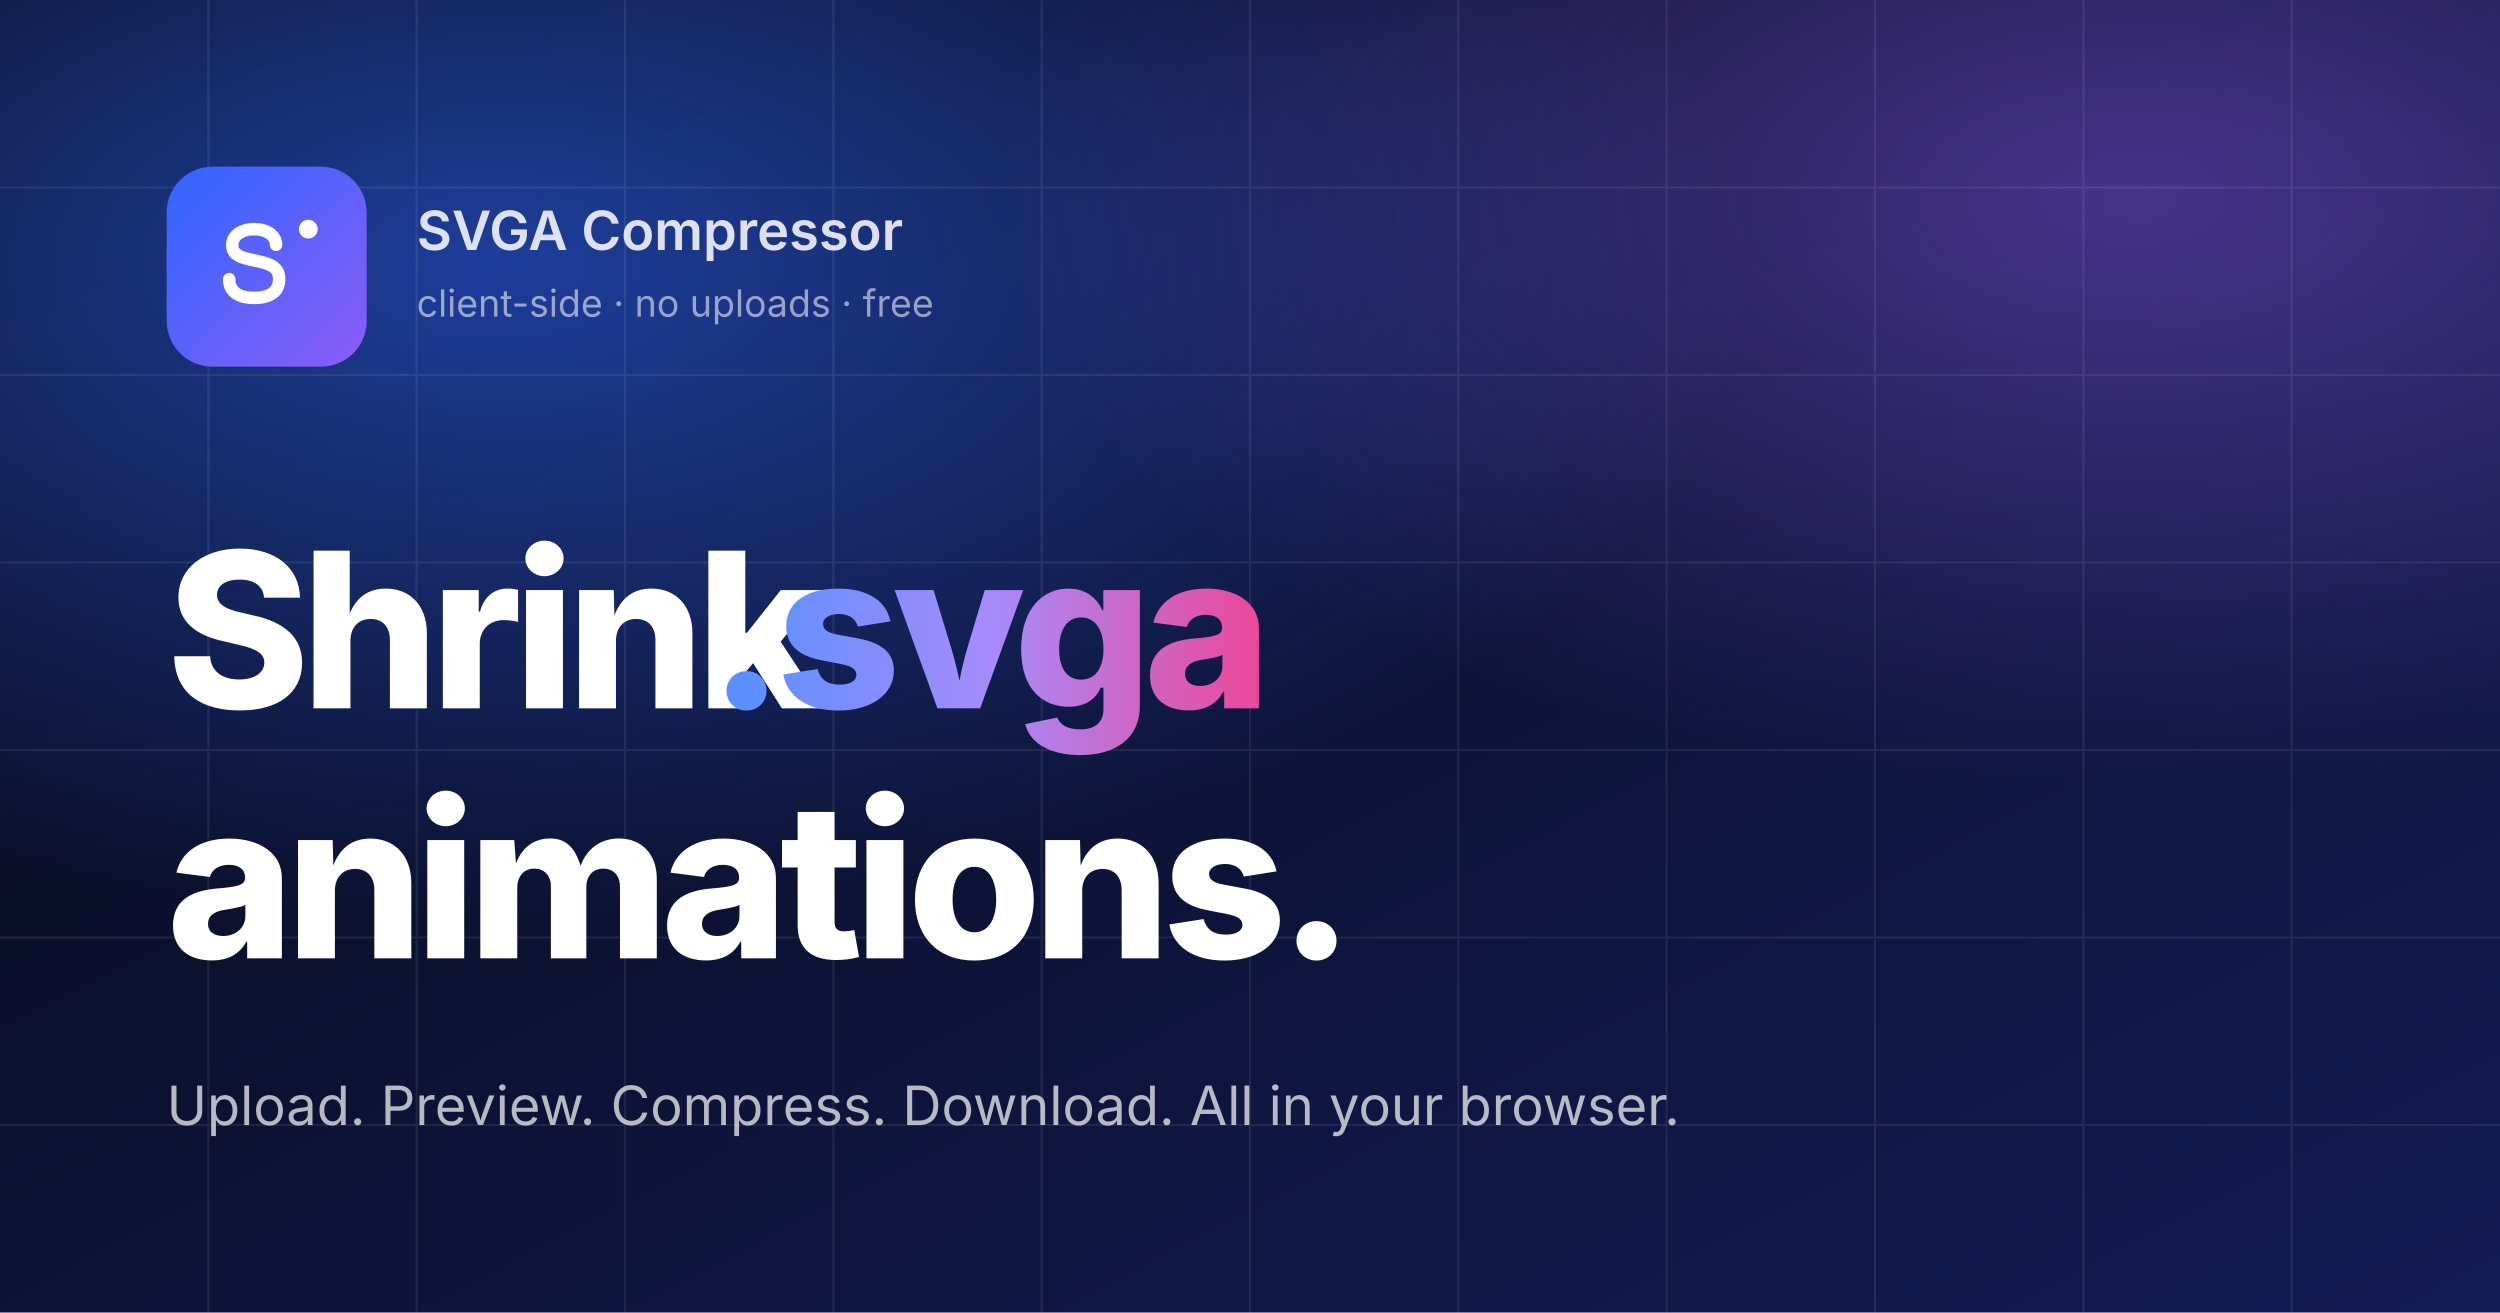
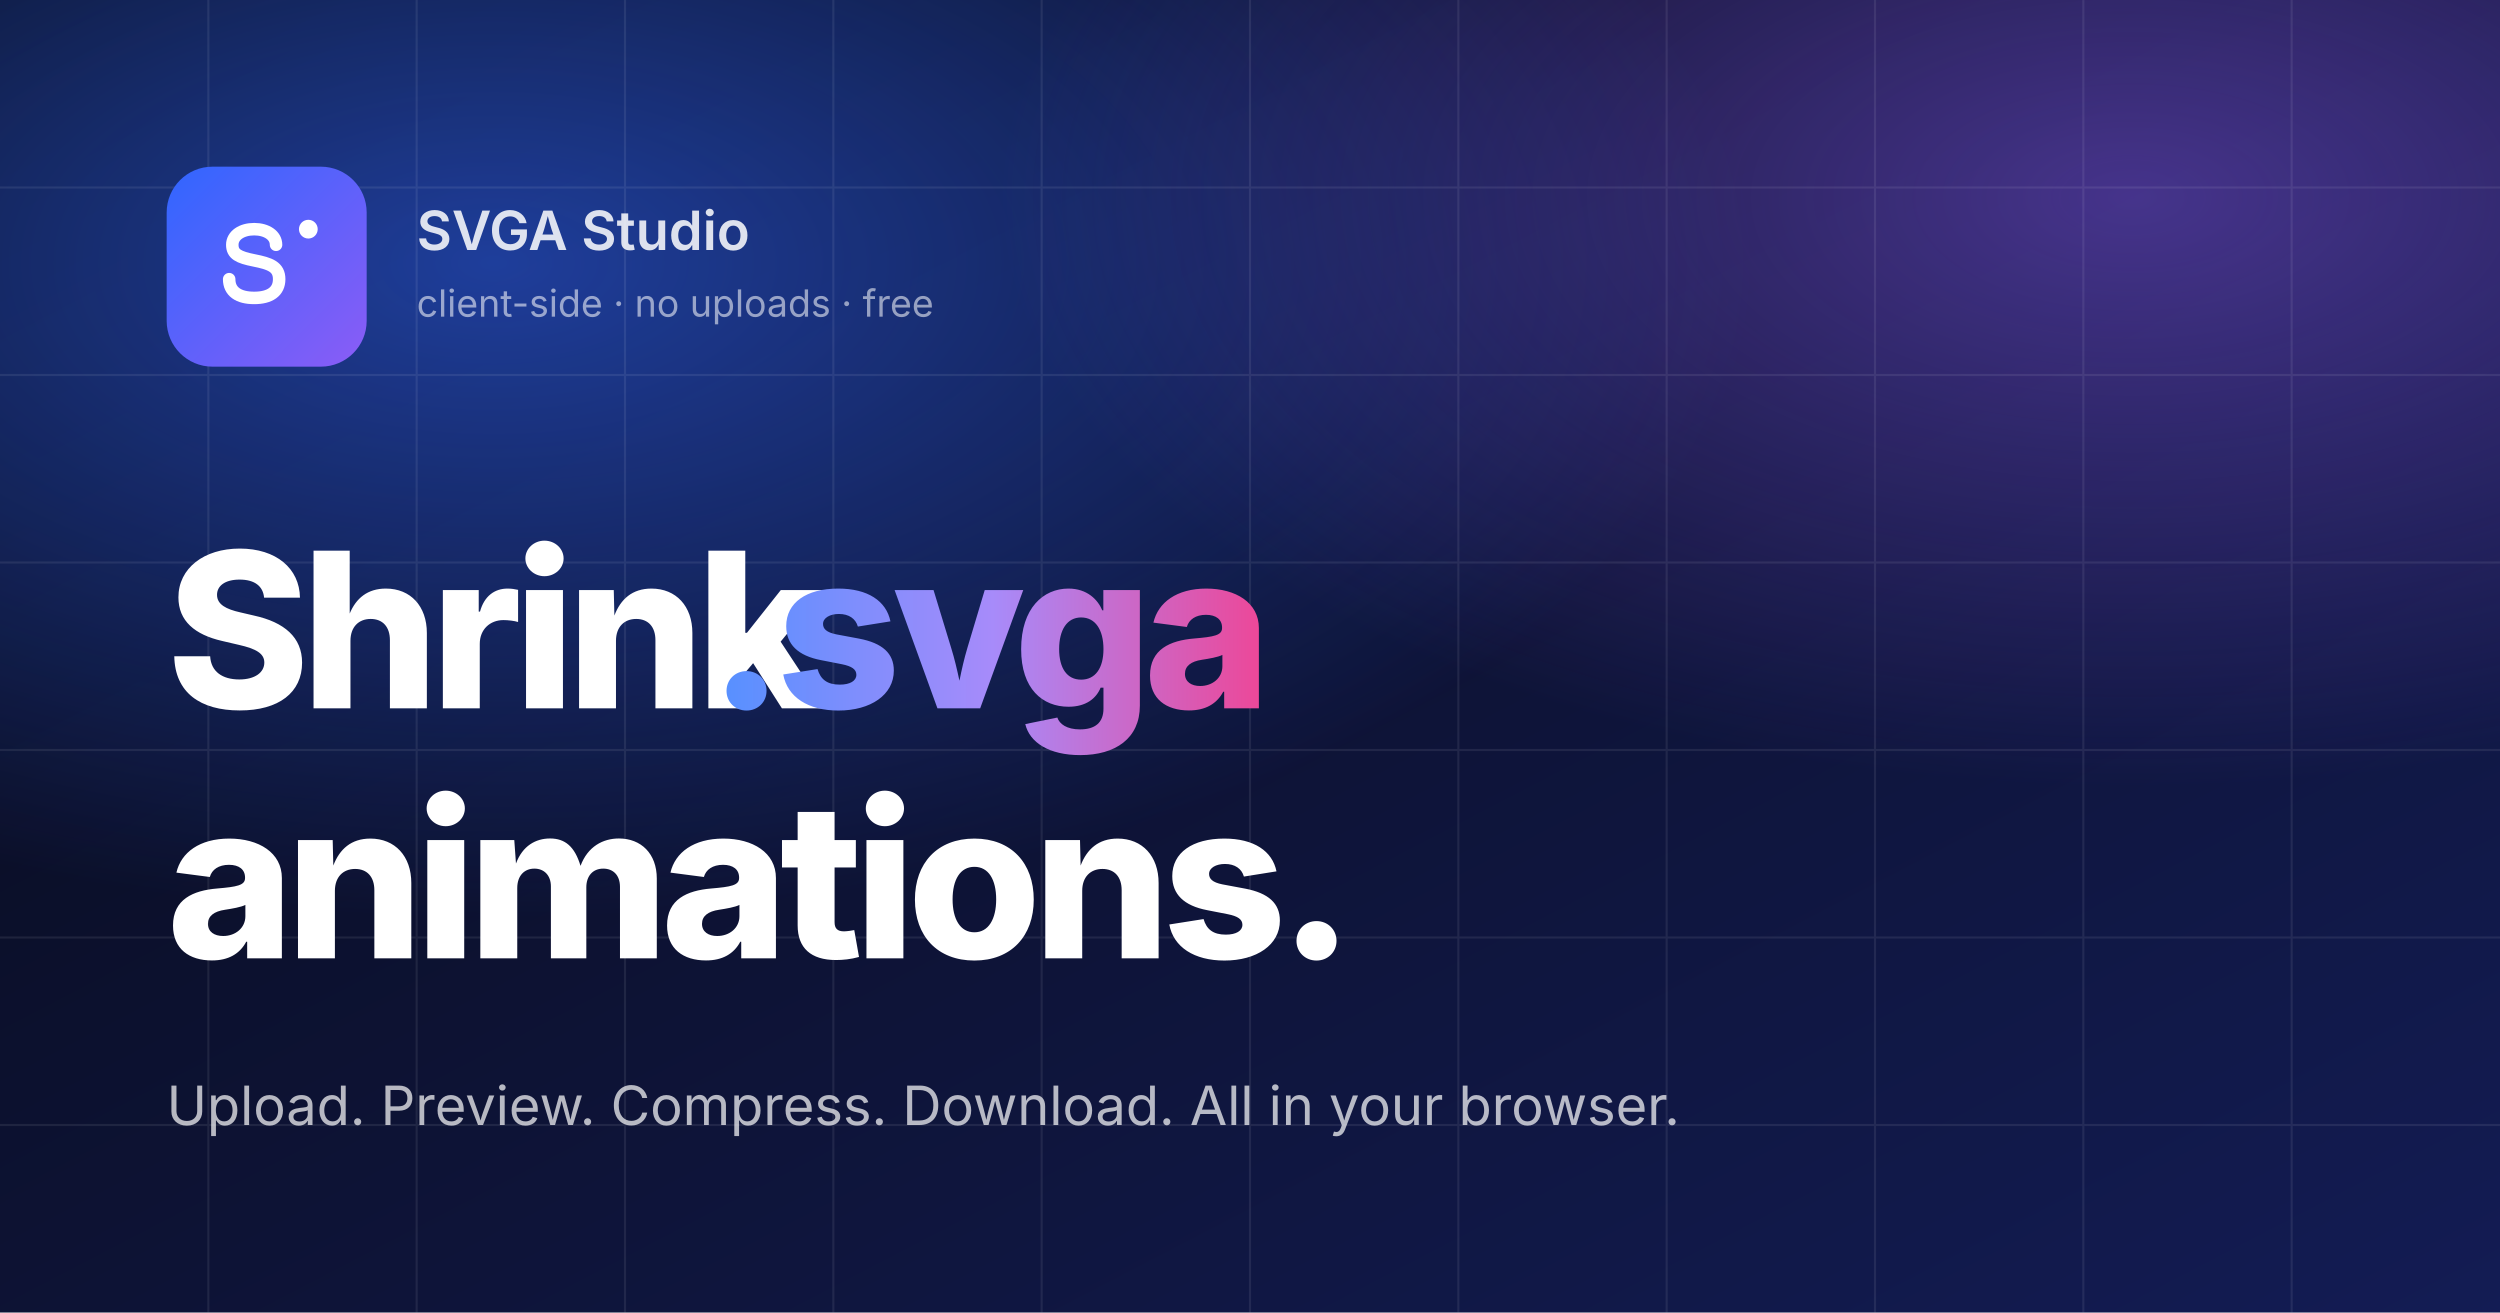
<svg xmlns="http://www.w3.org/2000/svg" width="1200" height="630" viewBox="0 0 1200 630">
  <defs>
    <linearGradient id="bg" x1="0" y1="0" x2="1" y2="1">
      <stop offset="0%" stop-color="#070914" />
      <stop offset="100%" stop-color="#131c54" />
    </linearGradient>
    <radialGradient id="glow1" cx="20%" cy="20%" r="50%">
      <stop offset="0%" stop-color="#3066ff" stop-opacity="0.55" />
      <stop offset="100%" stop-color="#3066ff" stop-opacity="0" />
    </radialGradient>
    <radialGradient id="glow2" cx="85%" cy="15%" r="45%">
      <stop offset="0%" stop-color="#8b5cf6" stop-opacity="0.45" />
      <stop offset="100%" stop-color="#8b5cf6" stop-opacity="0" />
    </radialGradient>
    <linearGradient id="logo" x1="0" y1="0" x2="1" y2="1">
      <stop offset="0%" stop-color="#3066ff" />
      <stop offset="100%" stop-color="#8b5cf6" />
    </linearGradient>
    <linearGradient id="textGrad" x1="0" y1="0" x2="1" y2="0">
      <stop offset="0%" stop-color="#5890ff" />
      <stop offset="50%" stop-color="#a78bfa" />
      <stop offset="100%" stop-color="#ec4899" />
    </linearGradient>
  </defs>
  <rect width="1200" height="630" fill="url(#bg)" />
  <rect width="1200" height="630" fill="url(#glow1)" />
  <rect width="1200" height="630" fill="url(#glow2)" />
  <g opacity="0.08" stroke="white" stroke-width="1">
    <path d="M0 90 H1200 M0 180 H1200 M0 270 H1200 M0 360 H1200 M0 450 H1200 M0 540 H1200" />
    <path d="M100 0 V630 M200 0 V630 M300 0 V630 M400 0 V630 M500 0 V630 M600 0 V630 M700 0 V630 M800 0 V630 M900 0 V630 M1000 0 V630 M1100 0 V630" />
  </g>
  <g transform="translate(80, 80)">
    <rect width="96" height="96" rx="22" fill="url(#logo)" />
    <g transform="translate(48, 48)">
      <path d="M-18 6c0 6 4.5 9 12 9s12-3 12-9-4.5-7.5-12-9c-7.5-1.5-10.5-3-10.5-7.5 0-4.5 4.5-7.5 10.5-7.5s10.5 3 10.5 7.5" fill="none" stroke="white" stroke-width="6" stroke-linecap="round" />
      <circle cx="20" cy="-18" r="4.5" fill="white" />
    </g>
  </g>
  <text x="200" y="120" font-family="ui-sans-serif, system-ui, -apple-system, BlinkMacSystemFont, sans-serif" font-size="26" font-weight="600" fill="white" opacity="0.85">
-     SVGA Compressor
+     SVGA Studio
  </text>
  <text x="200" y="152" font-family="ui-sans-serif, system-ui, -apple-system, BlinkMacSystemFont, sans-serif" font-size="18" font-weight="400" fill="white" opacity="0.55">
    client-side · no uploads · free
  </text>
  <text x="80" y="340" font-family="ui-sans-serif, system-ui, -apple-system, BlinkMacSystemFont, sans-serif" font-size="104" font-weight="800" fill="white" letter-spacing="-4">
    Shrink
  </text>
  <text x="340" y="340" font-family="ui-sans-serif, system-ui, -apple-system, BlinkMacSystemFont, sans-serif" font-size="104" font-weight="800" fill="url(#textGrad)" letter-spacing="-4">
    .svga
  </text>
  <text x="80" y="460" font-family="ui-sans-serif, system-ui, -apple-system, BlinkMacSystemFont, sans-serif" font-size="104" font-weight="800" fill="white" letter-spacing="-4">
    animations.
  </text>
  <text x="80" y="540" font-family="ui-sans-serif, system-ui, -apple-system, BlinkMacSystemFont, sans-serif" font-size="26" font-weight="400" fill="white" opacity="0.7">
    Upload. Preview. Compress. Download. All in your browser.
  </text>
</svg>
